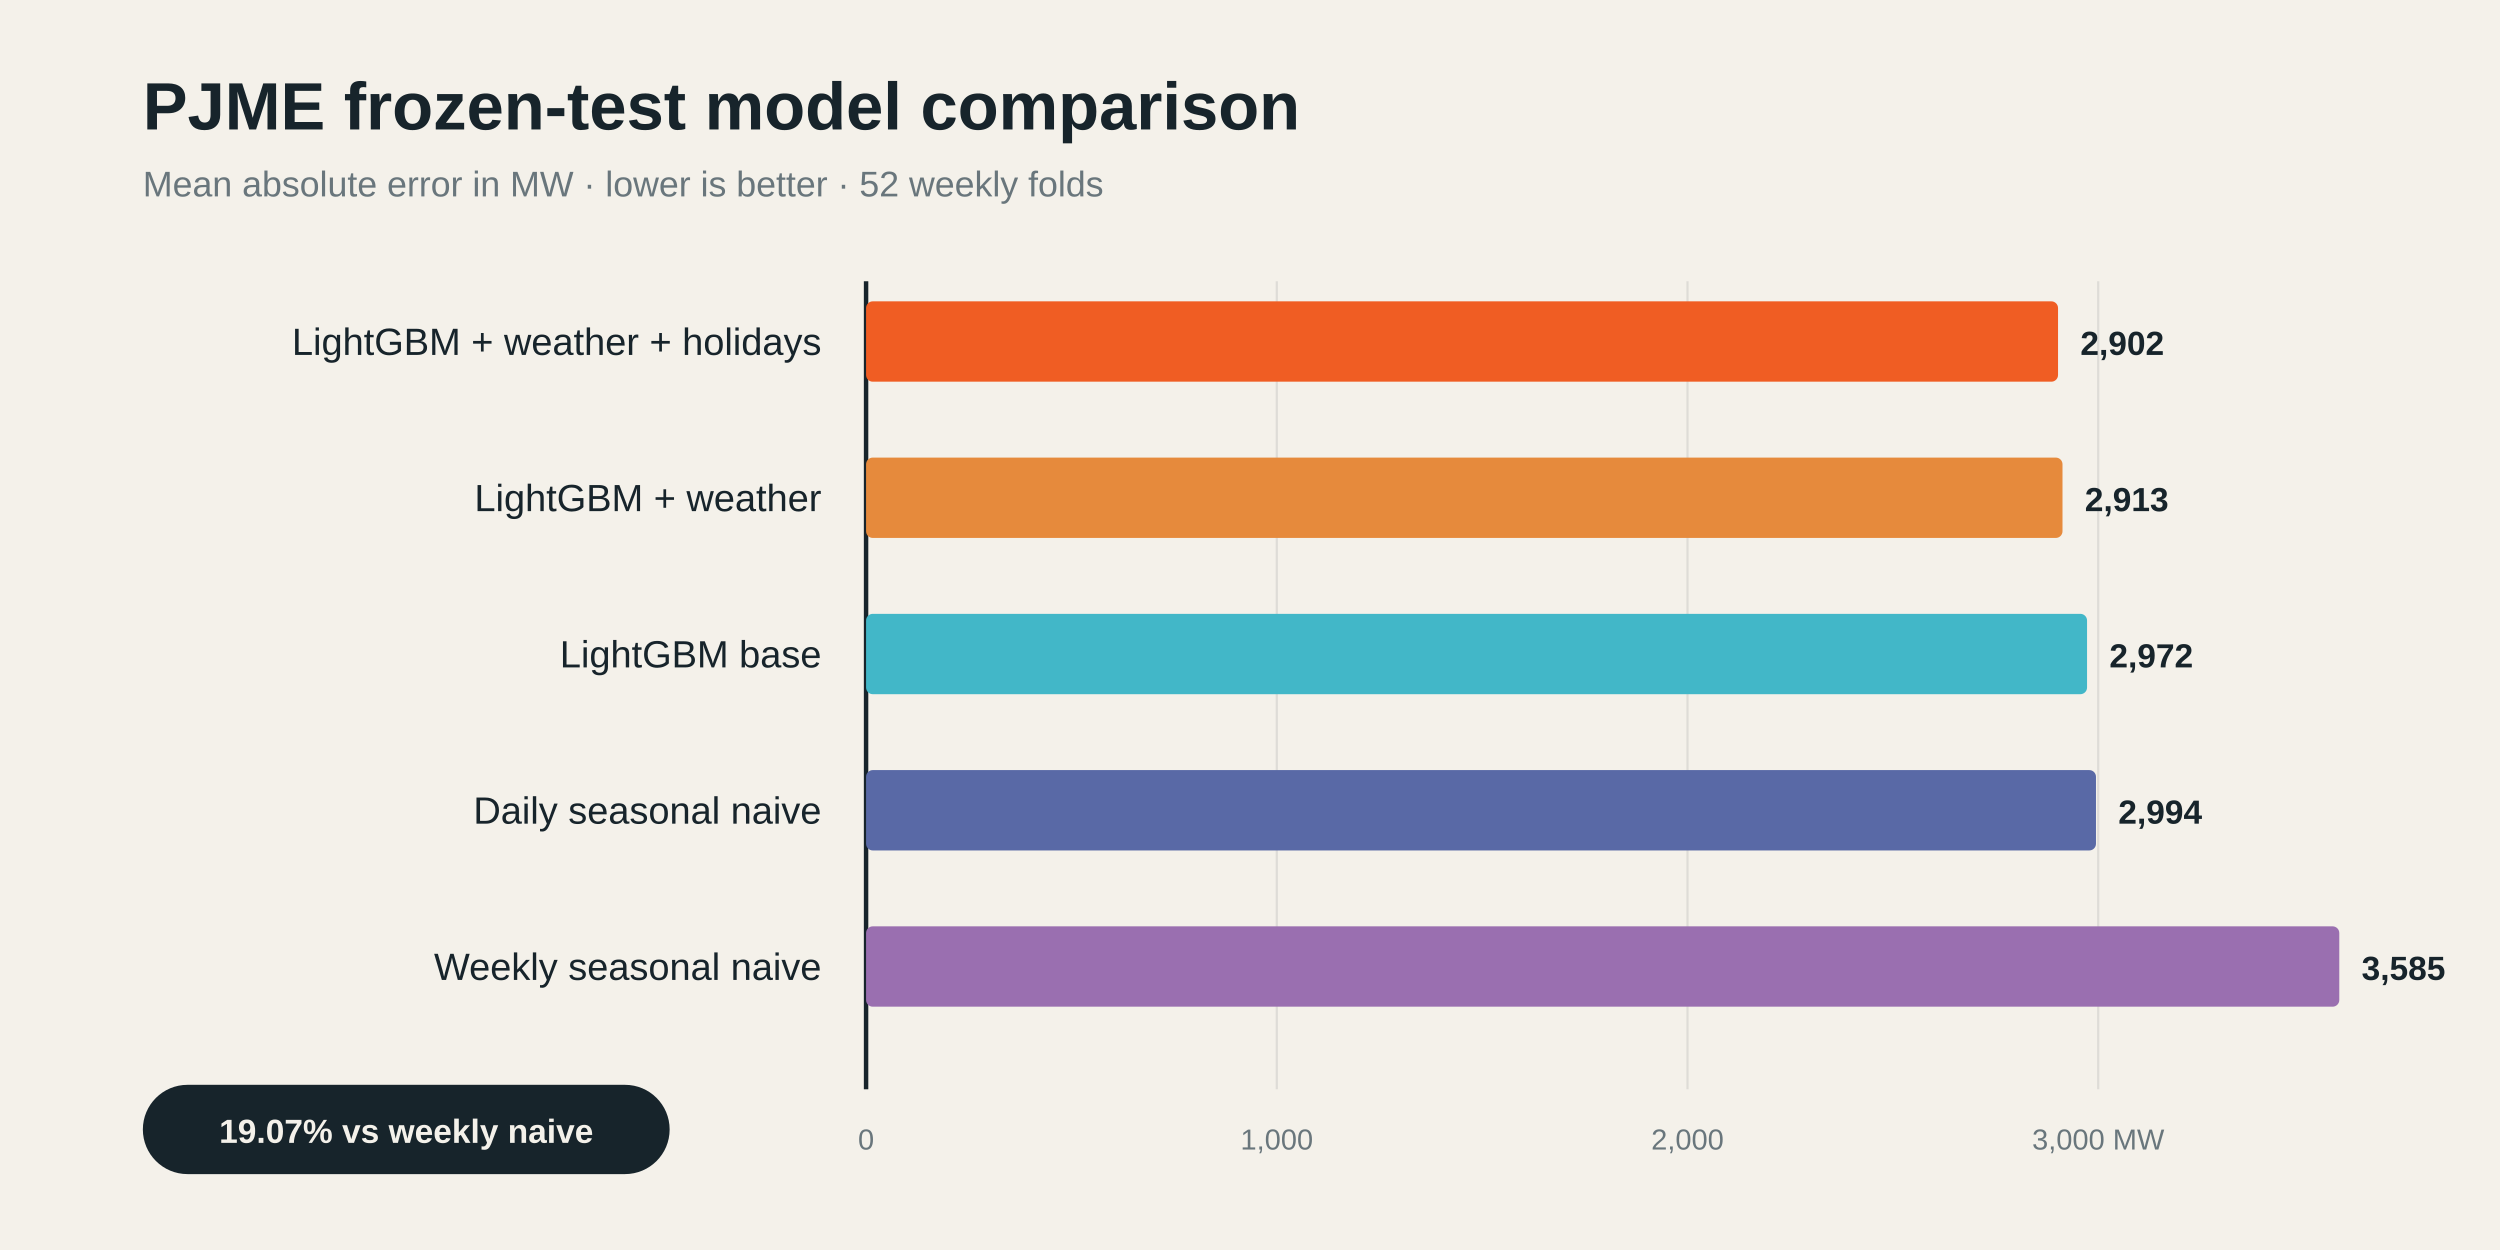
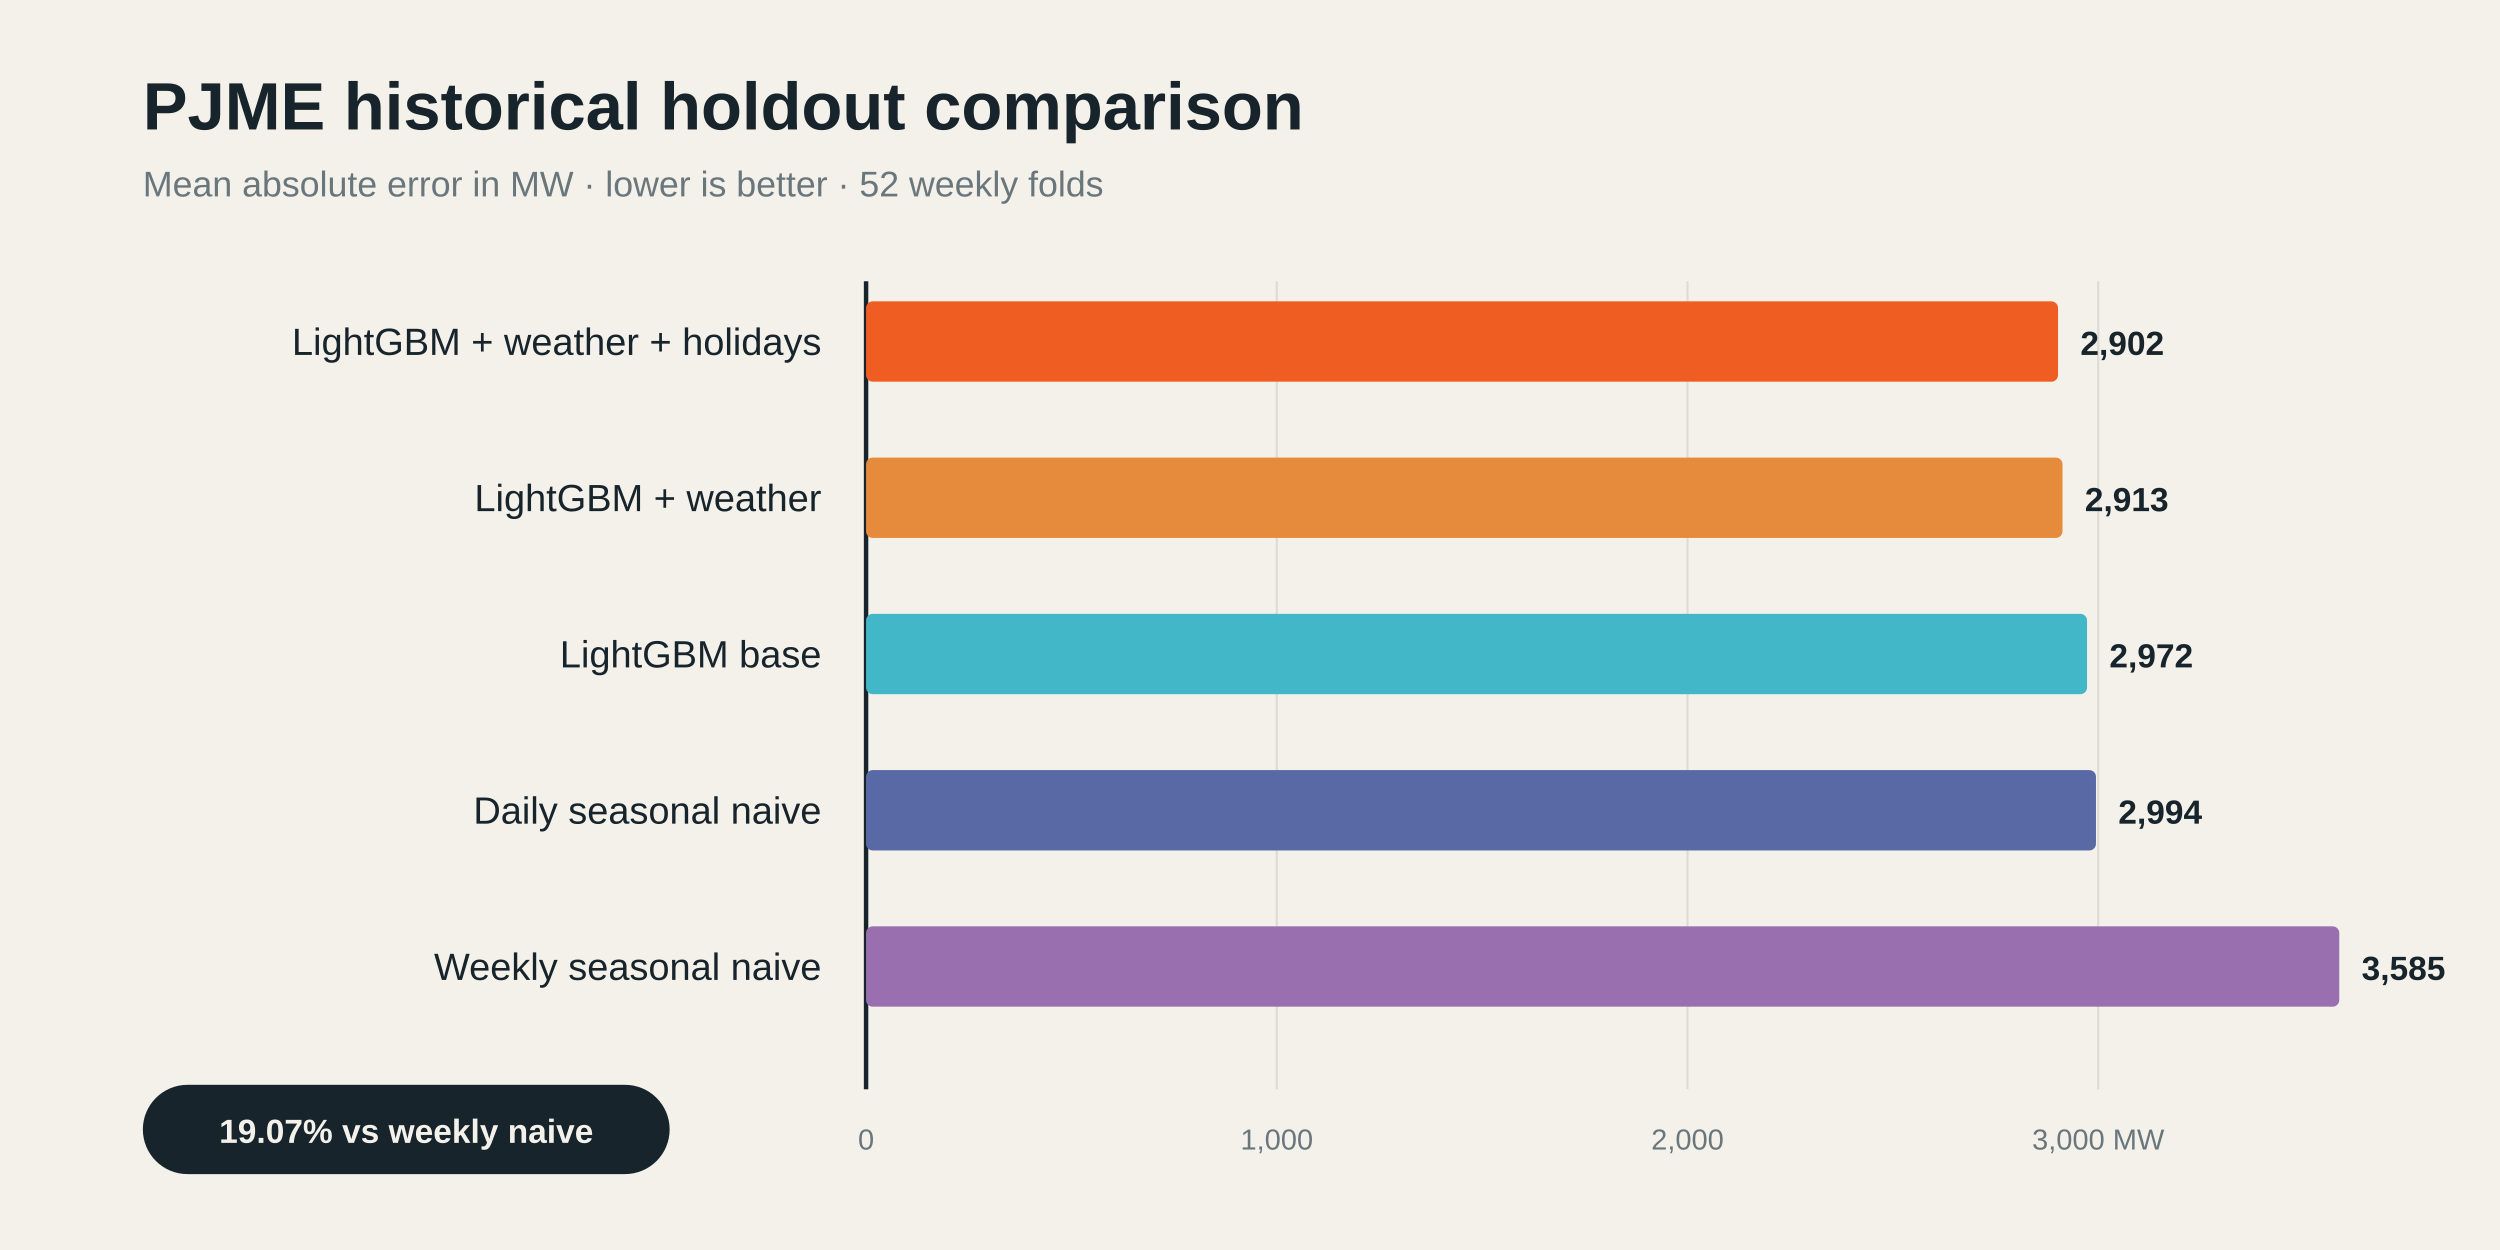
<svg xmlns="http://www.w3.org/2000/svg" width="1120" height="560" viewBox="0 0 1120 560" role="img" aria-labelledby="title description">
  <rect width="1120" height="560" fill="#f4f1ea" />
-   <text x="64" y="58" fill="#17242b" font-family="Arial, sans-serif" font-size="30" font-weight="700">PJME frozen-test model comparison</text>
+   <text x="64" y="58" fill="#17242b" font-family="Arial, sans-serif" font-size="30" font-weight="700">PJME historical holdout comparison</text>
  <text x="64" y="88" fill="#69767c" font-family="Arial, sans-serif" font-size="16">Mean absolute error in MW · lower is better · 52 weekly folds</text>
  <line x1="388" y1="126" x2="388" y2="488" stroke="#17242b" stroke-width="2" />
  <g fill="#69767c" font-family="Arial, sans-serif" font-size="13">
    <text x="388" y="515" text-anchor="middle">0</text>
    <text x="572" y="515" text-anchor="middle">1,000</text>
    <text x="756" y="515" text-anchor="middle">2,000</text>
    <text x="940" y="515" text-anchor="middle">3,000 MW</text>
  </g>
  <g stroke="#17242b" stroke-opacity="0.10">
    <line x1="572" y1="126" x2="572" y2="488" />
    <line x1="756" y1="126" x2="756" y2="488" />
    <line x1="940" y1="126" x2="940" y2="488" />
  </g>
  <g fill="#17242b" font-family="Arial, sans-serif" font-size="17">
    <text x="368" y="159" text-anchor="end">LightGBM + weather + holidays</text>
    <text x="368" y="229" text-anchor="end">LightGBM + weather</text>
    <text x="368" y="299" text-anchor="end">LightGBM base</text>
    <text x="368" y="369" text-anchor="end">Daily seasonal naive</text>
    <text x="368" y="439" text-anchor="end">Weekly seasonal naive</text>
  </g>
  <rect x="388" y="135" width="534" height="36" rx="3" fill="#f05d23" />
  <rect x="388" y="205" width="536" height="36" rx="3" fill="#e68a3c" />
  <rect x="388" y="275" width="547" height="36" rx="3" fill="#42b7c8" />
  <rect x="388" y="345" width="551" height="36" rx="3" fill="#5969a6" />
  <rect x="388" y="415" width="660" height="36" rx="3" fill="#9a6fb0" />
  <g fill="#17242b" font-family="Arial, sans-serif" font-size="15" font-weight="700">
    <text x="932" y="159">2,902</text>
    <text x="934" y="229">2,913</text>
    <text x="945" y="299">2,972</text>
    <text x="949" y="369">2,994</text>
    <text x="1058" y="439">3,585</text>
  </g>
  <rect x="64" y="486" width="236" height="40" rx="20" fill="#17242b" />
  <text x="182" y="512" fill="#f4f1ea" font-family="Arial, sans-serif" font-size="15" font-weight="700" text-anchor="middle">19.07% vs weekly naive</text>
</svg>
